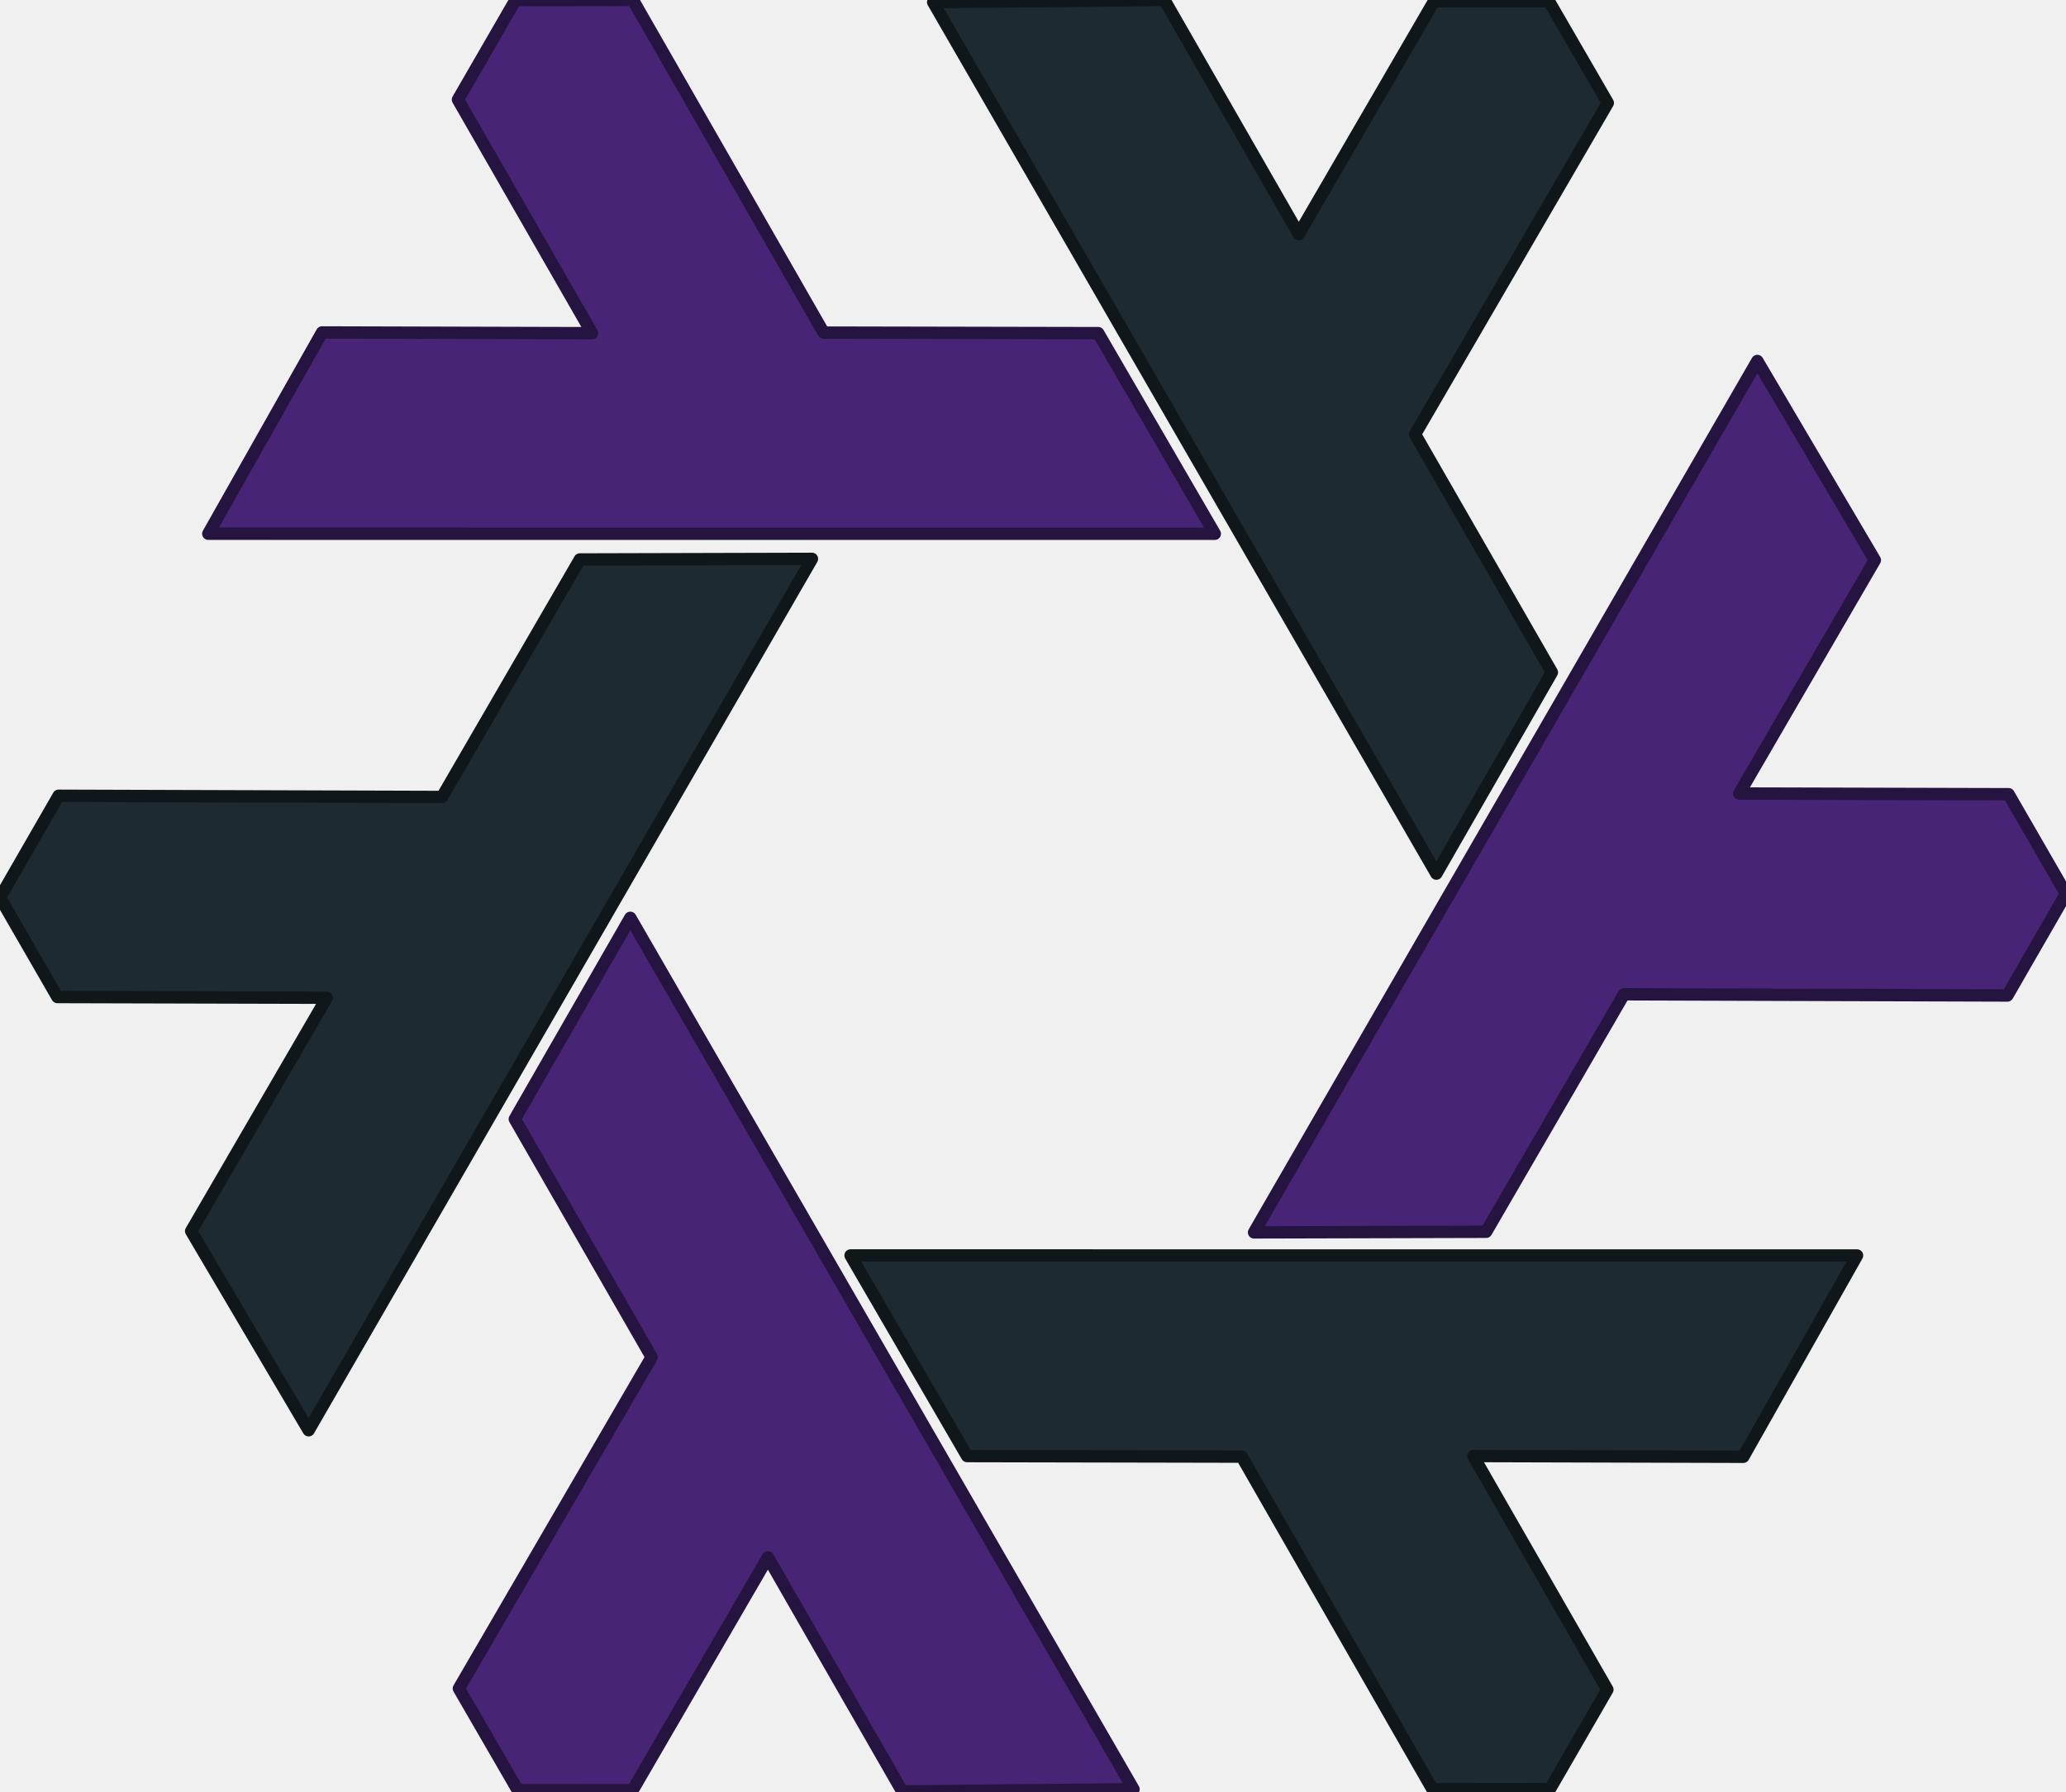
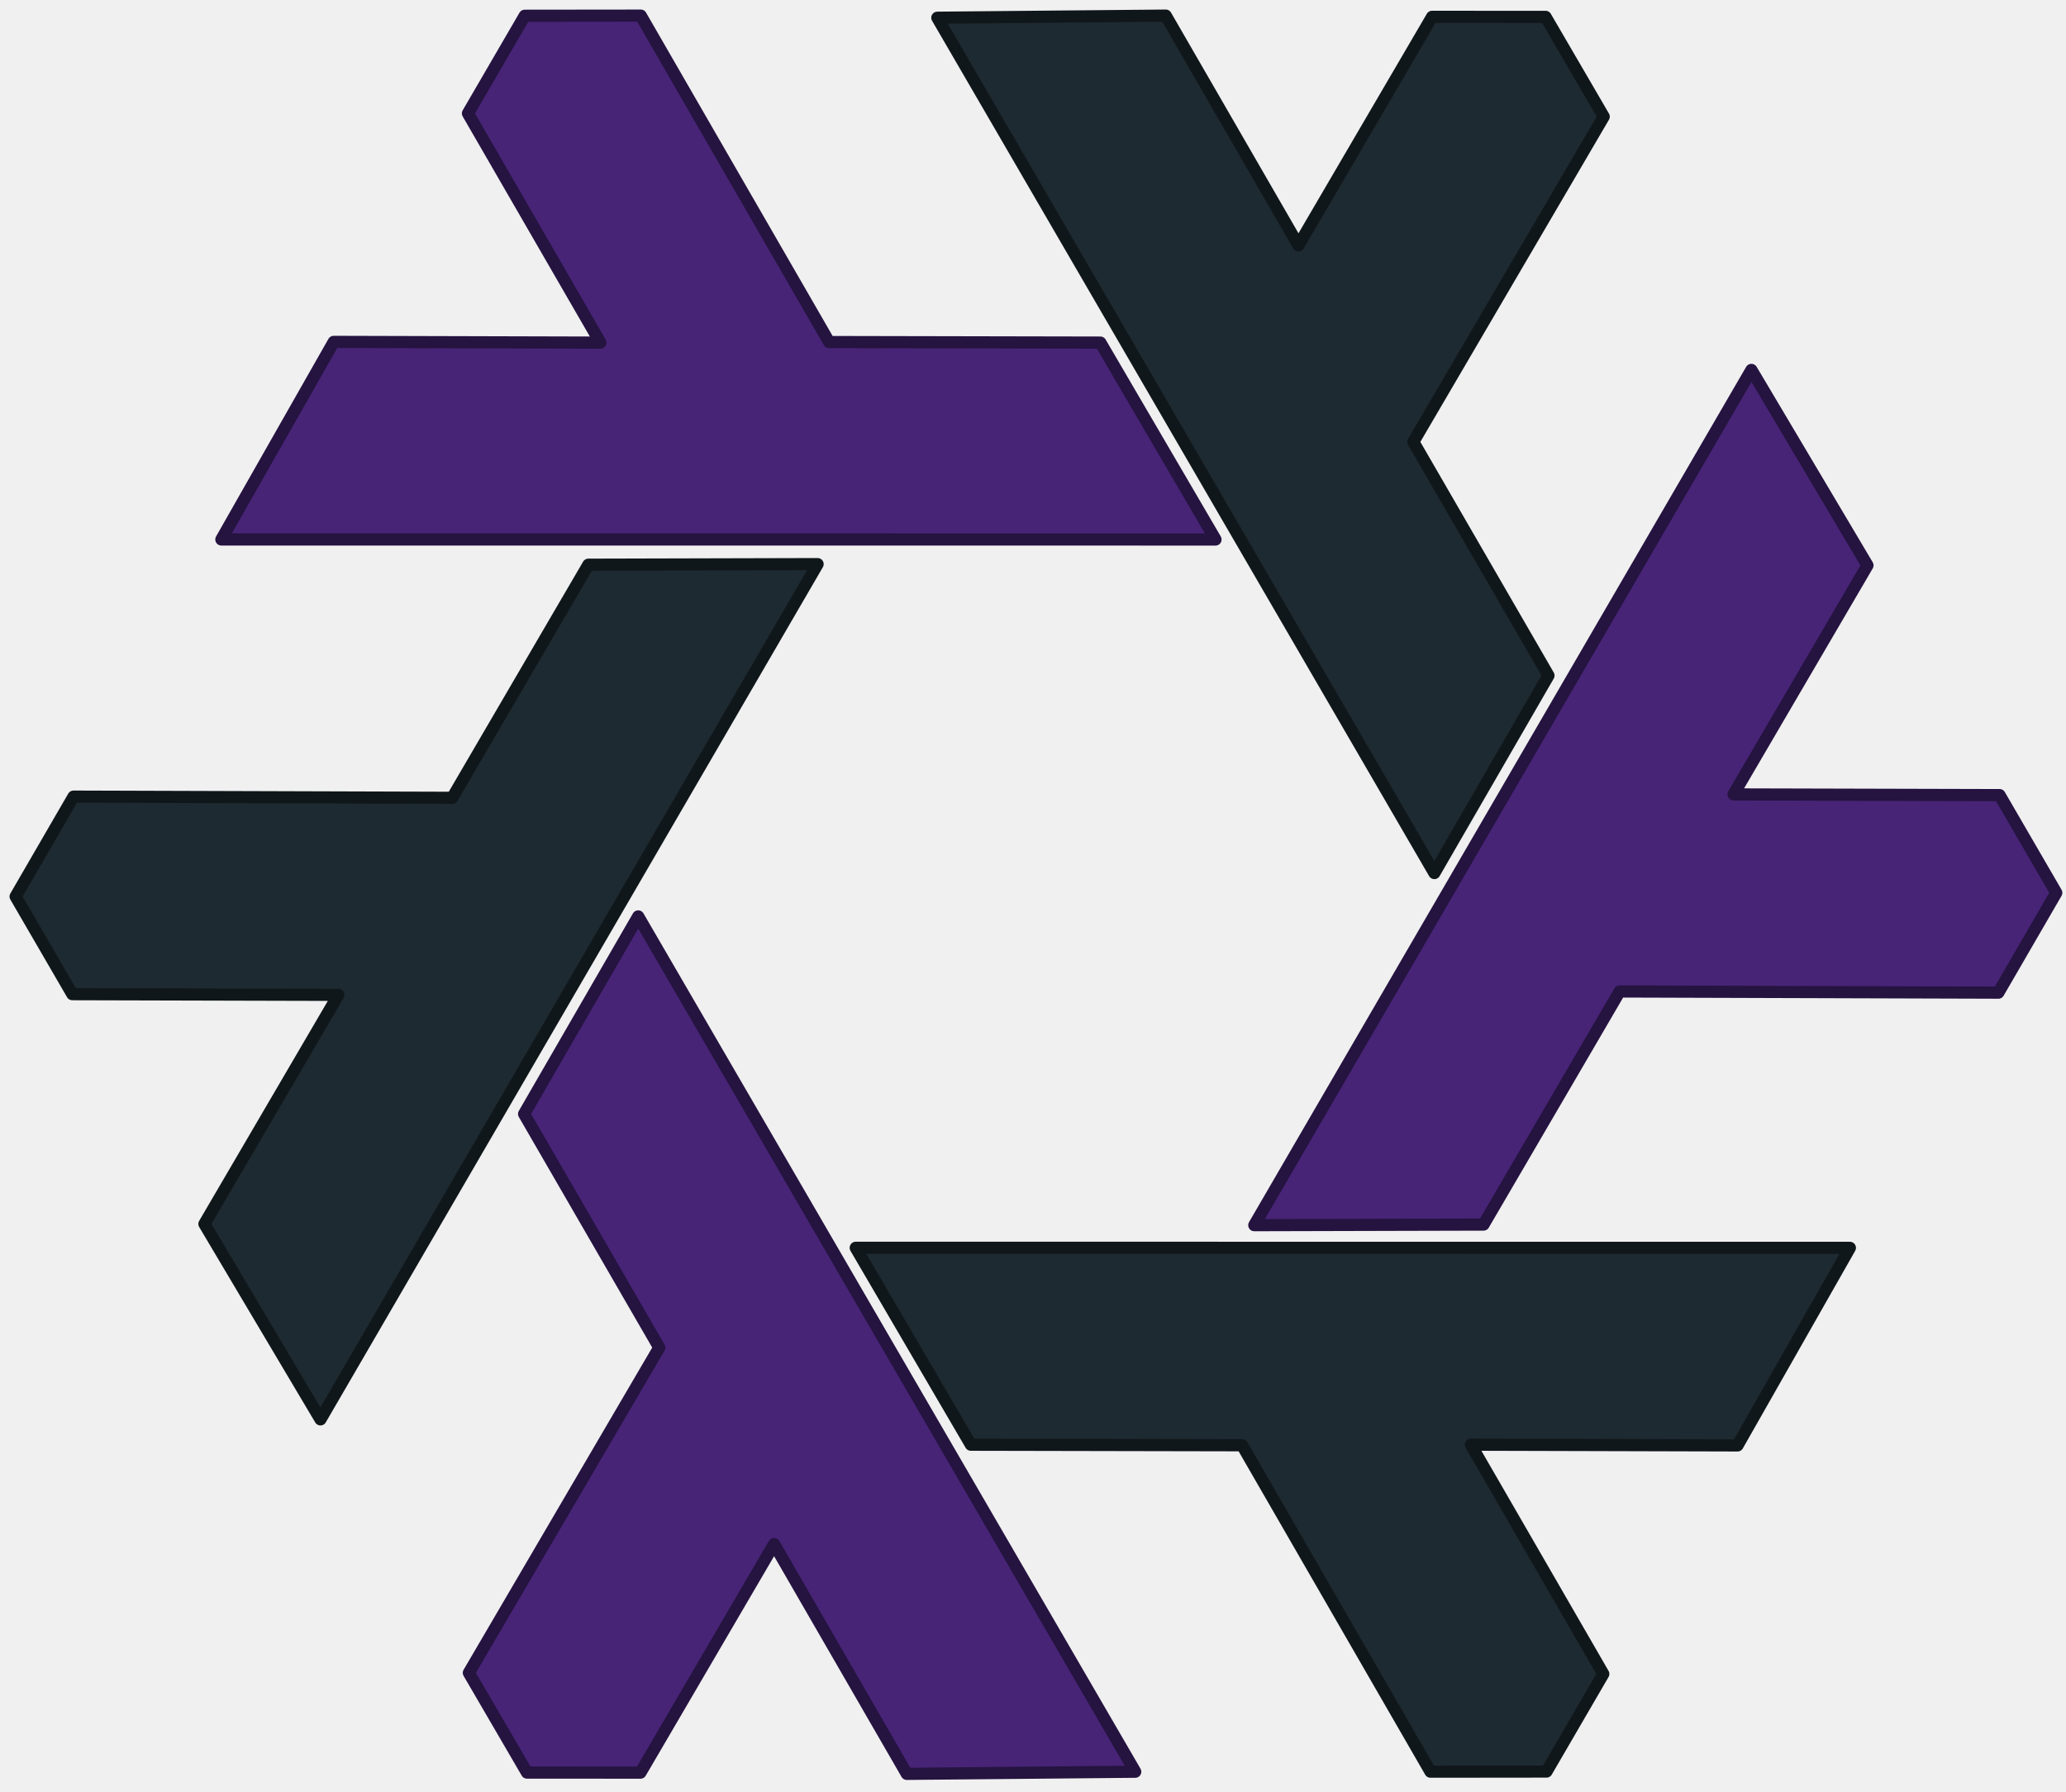
- <svg xmlns="http://www.w3.org/2000/svg" xmlns:xlink="http://www.w3.org/1999/xlink" width="141.592mm" height="122.806mm" viewBox="0 0 501.704 435.14" id="svg2" version="1.1">
-   <defs id="defs4">
-     <linearGradient id="linearGradient5562">
-       <stop style="stop-color:#699ad7;stop-opacity:1" offset="0" id="stop5564" />
-       <stop id="stop5566" offset="0.243" style="stop-color:#7eb1dd;stop-opacity:1" />
-       <stop style="stop-color:#7ebae4;stop-opacity:1" offset="1" id="stop5568" />
-     </linearGradient>
-     <linearGradient id="linearGradient5053">
-       <stop style="stop-color:#415e9a;stop-opacity:1" offset="0" id="stop5055" />
-       <stop id="stop5057" offset="0.232" style="stop-color:#4a6baf;stop-opacity:1" />
-       <stop style="stop-color:#5277c3;stop-opacity:1" offset="1" id="stop5059" />
-     </linearGradient>
-     <linearGradient id="linearGradient5960">
-       <stop id="stop5962" offset="0" style="stop-color:#637ddf;stop-opacity:1" />
-       <stop style="stop-color:#649afa;stop-opacity:1" offset="0.232" id="stop5964" />
-       <stop id="stop5966" offset="1" style="stop-color:#719efa;stop-opacity:1" />
-     </linearGradient>
-     <linearGradient id="linearGradient5867">
-       <stop style="stop-color:#7363df;stop-opacity:1" offset="0" id="stop5869" />
-       <stop id="stop5871" offset="0.232" style="stop-color:#6478fa;stop-opacity:1" />
-       <stop style="stop-color:#719efa;stop-opacity:1" offset="1" id="stop5873" />
-     </linearGradient>
-     <linearGradient y2="515.971" x2="282.261" y1="338.624" x1="213.956" gradientTransform="translate(-197.7517,-337.1451)" gradientUnits="userSpaceOnUse" id="linearGradient5855-8" xlink:href="#linearGradient5867" />
-     <linearGradient y2="247.582" x2="-702.753" y1="102.747" x1="-775.208" gradientTransform="translate(983.3608,601.3889)" gradientUnits="userSpaceOnUse" id="linearGradient4544" xlink:href="#linearGradient5960" />
-     <clipPath id="clipPath4501" clipPathUnits="userSpaceOnUse">
-       <circle r="241.066" cy="686.095" cx="335.14" id="circle4503" style="color:#000000;clip-rule:nonzero;display:inline;overflow:visible;visibility:visible;opacity:1;isolation:auto;mix-blend-mode:normal;color-interpolation:sRGB;color-interpolation-filters:linearRGB;solid-color:#000000;solid-opacity:1;fill:#adadad;fill-opacity:1;fill-rule:evenodd;stroke:none;stroke-width:3;stroke-linecap:butt;stroke-linejoin:round;stroke-miterlimit:4;stroke-dasharray:none;stroke-dashoffset:0;stroke-opacity:1;marker:none;color-rendering:auto;image-rendering:auto;shape-rendering:auto;text-rendering:auto;enable-background:accumulate" />
-     </clipPath>
-     <clipPath id="clipPath5410" clipPathUnits="userSpaceOnUse">
-       <circle r="241.137" cy="340.99" cx="335.981" id="circle5412" style="color:#000000;clip-rule:nonzero;display:inline;overflow:visible;visibility:visible;opacity:1;isolation:auto;mix-blend-mode:normal;color-interpolation:sRGB;color-interpolation-filters:linearRGB;solid-color:#000000;solid-opacity:1;fill:#ffffff;fill-opacity:1;fill-rule:evenodd;stroke:none;stroke-width:3;stroke-linecap:butt;stroke-linejoin:round;stroke-miterlimit:4;stroke-dasharray:none;stroke-dashoffset:0;stroke-opacity:1;marker:none;color-rendering:auto;image-rendering:auto;shape-rendering:auto;text-rendering:auto;enable-background:accumulate" />
-     </clipPath>
-     <linearGradient xlink:href="#linearGradient5053" id="linearGradient5137" gradientUnits="userSpaceOnUse" gradientTransform="translate(864.5506,-2197.497)" x1="-584.199" y1="782.336" x2="-496.297" y2="937.714" />
-     <linearGradient xlink:href="#linearGradient5053" id="linearGradient5147" gradientUnits="userSpaceOnUse" gradientTransform="translate(864.5506,-2197.497)" x1="-584.199" y1="782.336" x2="-496.297" y2="937.714" />
-     <linearGradient xlink:href="#linearGradient5562" id="linearGradient5162" gradientUnits="userSpaceOnUse" gradientTransform="translate(70.50506,-1761.308)" x1="200.597" y1="351.411" x2="290.087" y2="506.188" />
-     <linearGradient xlink:href="#linearGradient5562" id="linearGradient5172" gradientUnits="userSpaceOnUse" gradientTransform="translate(70.50506,-1761.308)" x1="200.597" y1="351.411" x2="290.087" y2="506.188" />
-     <linearGradient xlink:href="#linearGradient5562" id="linearGradient5182" gradientUnits="userSpaceOnUse" gradientTransform="translate(70.50506,-1761.308)" x1="200.597" y1="351.411" x2="290.087" y2="506.188" />
-     <linearGradient y2="506.188" x2="290.087" y1="351.411" x1="200.597" gradientTransform="translate(70.50506,-1761.308)" gradientUnits="userSpaceOnUse" id="linearGradient5201" xlink:href="#linearGradient5562" />
-     <linearGradient y2="937.714" x2="-496.297" y1="782.336" x1="-584.199" gradientTransform="translate(864.5506,-2197.497)" gradientUnits="userSpaceOnUse" id="linearGradient5205" xlink:href="#linearGradient5053" />
-   </defs>
+ <svg xmlns="http://www.w3.org/2000/svg" width="141.592mm" height="122.806mm" viewBox="-2.7755576e-17 0 501.704 435.14" id="svg2" version="1.1">
+   <defs id="defs4" />
  <g id="layer1" style="display:inline" transform="translate(-156.3387,933.1905)">
-     <path style="color:#000000;clip-rule:nonzero;display:inline;overflow:visible;visibility:visible;opacity:1;isolation:auto;mix-blend-mode:normal;color-interpolation:sRGB;color-interpolation-filters:linearRGB;solid-color:#000000;solid-opacity:1;fill:#5277c3;fill-opacity:1;fill-rule:evenodd;stroke:none;stroke-width:3;stroke-linecap:butt;stroke-linejoin:round;stroke-miterlimit:4;stroke-dasharray:none;stroke-dashoffset:0;stroke-opacity:1;color-rendering:auto;image-rendering:auto;shape-rendering:auto;text-rendering:auto;enable-background:accumulate" d="m 309.404,-710.252 122.197,211.675 -56.157,0.527 -32.624,-56.869 -32.856,56.565 -27.902,-0.011 -14.291,-24.69 46.81,-80.49 -33.229,-57.826 z" id="path4861" />
-     <path style="color:#000000;clip-rule:nonzero;display:inline;overflow:visible;visibility:visible;opacity:1;isolation:auto;mix-blend-mode:normal;color-interpolation:sRGB;color-interpolation-filters:linearRGB;solid-color:#000000;solid-opacity:1;fill:#1e2a31;fill-opacity:1;fill-rule:evenodd;stroke:#10171b;stroke-width:3;stroke-linecap:butt;stroke-linejoin:round;stroke-miterlimit:4;stroke-dasharray:none;stroke-dashoffset:0;stroke-opacity:1;color-rendering:auto;image-rendering:auto;shape-rendering:auto;text-rendering:auto;enable-background:accumulate" d="m 353.509,-797.443 -122.218,211.663 -28.535,-48.37 32.938,-56.688 -65.415,-0.172 -13.941,-24.17 14.236,-24.721 93.112,0.294 33.464,-57.69 z" id="use4863" />
-     <path style="color:#000000;clip-rule:nonzero;display:inline;overflow:visible;visibility:visible;opacity:1;isolation:auto;mix-blend-mode:normal;color-interpolation:sRGB;color-interpolation-filters:linearRGB;solid-color:#000000;solid-opacity:1;fill:#1e2a31;fill-opacity:1;fill-rule:evenodd;stroke:#10171b;stroke-width:3;stroke-linecap:butt;stroke-linejoin:round;stroke-miterlimit:4;stroke-dasharray:none;stroke-dashoffset:0;stroke-opacity:1;color-rendering:auto;image-rendering:auto;shape-rendering:auto;text-rendering:auto;enable-background:accumulate" d="m 362.885,-628.243 244.414,0.012 -27.622,48.897 -65.562,-0.182 32.559,56.737 -13.961,24.159 -28.527,0.032 -46.301,-80.784 -66.693,-0.135 z" id="use4865" />
-     <path style="color:#000000;clip-rule:nonzero;display:inline;overflow:visible;visibility:visible;opacity:1;isolation:auto;mix-blend-mode:normal;color-interpolation:sRGB;color-interpolation-filters:linearRGB;solid-color:#000000;solid-opacity:1;fill:#1e2a31;fill-opacity:1;fill-rule:evenodd;stroke:#10171b;stroke-width:3;stroke-linecap:butt;stroke-linejoin:round;stroke-miterlimit:4;stroke-dasharray:none;stroke-dashoffset:0;stroke-opacity:1;color-rendering:auto;image-rendering:auto;shape-rendering:auto;text-rendering:auto;enable-background:accumulate" d="m 505.143,-720.989 -122.197,-211.675 56.157,-0.527 32.624,56.869 32.856,-56.565 27.902,0.011 14.291,24.69 -46.81,80.49 33.229,57.826 z" id="use4867" />
-     <path id="path4873" d="m 309.404,-710.252 122.197,211.675 -56.157,0.527 -32.624,-56.869 -32.856,56.565 -27.902,-0.011 -14.291,-24.69 46.81,-80.49 -33.229,-57.826 z" style="color:#000000;clip-rule:nonzero;display:inline;overflow:visible;visibility:visible;opacity:1;isolation:auto;mix-blend-mode:normal;color-interpolation:sRGB;color-interpolation-filters:linearRGB;solid-color:#000000;solid-opacity:1;fill:#472476;fill-opacity:1;fill-rule:evenodd;stroke:#251340;stroke-width:3;stroke-linecap:butt;stroke-linejoin:round;stroke-miterlimit:4;stroke-dasharray:none;stroke-dashoffset:0;stroke-opacity:1;color-rendering:auto;image-rendering:auto;shape-rendering:auto;text-rendering:auto;enable-background:accumulate" />
-     <path id="use4875" d="m 451.336,-803.533 -244.414,-0.012 27.622,-48.897 65.562,0.182 -32.559,-56.737 13.961,-24.159 28.527,-0.032 46.301,80.784 66.693,0.135 z" style="color:#000000;clip-rule:nonzero;display:inline;overflow:visible;visibility:visible;opacity:1;isolation:auto;mix-blend-mode:normal;color-interpolation:sRGB;color-interpolation-filters:linearRGB;solid-color:#000000;solid-opacity:1;fill:#472476;fill-opacity:1;fill-rule:evenodd;stroke:#251340;stroke-width:3;stroke-linecap:butt;stroke-linejoin:round;stroke-miterlimit:4;stroke-dasharray:none;stroke-dashoffset:0;stroke-opacity:1;color-rendering:auto;image-rendering:auto;shape-rendering:auto;text-rendering:auto;enable-background:accumulate" />
-     <path id="use4877" d="m 460.872,-633.842 122.218,-211.663 28.535,48.37 -32.938,56.688 65.415,0.172 13.941,24.17 -14.236,24.721 -93.112,-0.294 -33.464,57.69 z" style="color:#000000;clip-rule:nonzero;display:inline;overflow:visible;visibility:visible;opacity:1;isolation:auto;mix-blend-mode:normal;color-interpolation:sRGB;color-interpolation-filters:linearRGB;solid-color:#000000;solid-opacity:1;fill:#472476;fill-opacity:1;fill-rule:evenodd;stroke:#251340;stroke-width:3;stroke-linecap:butt;stroke-linejoin:round;stroke-miterlimit:4;stroke-dasharray:none;stroke-dashoffset:0;stroke-opacity:1;color-rendering:auto;image-rendering:auto;shape-rendering:auto;text-rendering:auto;enable-background:accumulate" />
+     <path style="color:#000000;clip-rule:nonzero;display:inline;overflow:visible;visibility:visible;opacity:1;isolation:auto;mix-blend-mode:normal;color-interpolation:sRGB;color-interpolation-filters:linearRGB;solid-color:#000000;solid-opacity:1;fill:#5277c3;fill-opacity:1;fill-rule:evenodd;stroke:none;stroke-width:2.954;stroke-linecap:butt;stroke-linejoin:round;stroke-miterlimit:4;stroke-dasharray:none;stroke-dashoffset:0;stroke-opacity:1;color-rendering:auto;image-rendering:auto;shape-rendering:auto;text-rendering:auto;enable-background:accumulate" d="m 311.318,-710.59 120.698,207.755 -55.468,0.517 -32.224,-55.816 -32.454,55.518 -27.56,-0.011 -14.116,-24.232 46.236,-79 -32.822,-56.755 z" id="path4861" />
+     <path style="color:#000000;clip-rule:nonzero;display:inline;overflow:visible;visibility:visible;opacity:1;isolation:auto;mix-blend-mode:normal;color-interpolation:sRGB;color-interpolation-filters:linearRGB;solid-color:#000000;solid-opacity:1;fill:#1e2a31;fill-opacity:1;fill-rule:evenodd;stroke:#10171b;stroke-width:2.954;stroke-linecap:butt;stroke-linejoin:round;stroke-miterlimit:4;stroke-dasharray:none;stroke-dashoffset:0;stroke-opacity:1;color-rendering:auto;image-rendering:auto;shape-rendering:auto;text-rendering:auto;enable-background:accumulate" d="m 354.883,-796.166 -120.719,207.743 -28.185,-47.474 32.535,-55.638 -64.613,-0.169 -13.77,-23.722 14.062,-24.263 91.97,0.288 33.053,-56.622 z" id="use4863" />
+     <path style="color:#000000;clip-rule:nonzero;display:inline;overflow:visible;visibility:visible;opacity:1;isolation:auto;mix-blend-mode:normal;color-interpolation:sRGB;color-interpolation-filters:linearRGB;solid-color:#000000;solid-opacity:1;fill:#1e2a31;fill-opacity:1;fill-rule:evenodd;stroke:#10171b;stroke-width:2.954;stroke-linecap:butt;stroke-linejoin:round;stroke-miterlimit:4;stroke-dasharray:none;stroke-dashoffset:0;stroke-opacity:1;color-rendering:auto;image-rendering:auto;shape-rendering:auto;text-rendering:auto;enable-background:accumulate" d="m 364.144,-630.1 241.417,0.012 -27.284,47.991 -64.758,-0.178 32.16,55.686 -13.79,23.711 -28.177,0.031 -45.734,-79.288 -65.875,-0.133 z" id="use4865" />
+     <path style="color:#000000;clip-rule:nonzero;display:inline;overflow:visible;visibility:visible;opacity:1;isolation:auto;mix-blend-mode:normal;color-interpolation:sRGB;color-interpolation-filters:linearRGB;solid-color:#000000;solid-opacity:1;fill:#1e2a31;fill-opacity:1;fill-rule:evenodd;stroke:#10171b;stroke-width:2.954;stroke-linecap:butt;stroke-linejoin:round;stroke-miterlimit:4;stroke-dasharray:none;stroke-dashoffset:0;stroke-opacity:1;color-rendering:auto;image-rendering:auto;shape-rendering:auto;text-rendering:auto;enable-background:accumulate" d="m 504.657,-721.128 -120.698,-207.755 55.468,-0.517 32.224,55.816 32.454,-55.518 27.56,0.011 14.116,24.232 -46.236,79 32.822,56.755 z" id="use4867" />
+     <path id="path4873" d="m 311.318,-710.59 120.698,207.755 -55.468,0.517 -32.224,-55.816 -32.454,55.518 -27.56,-0.011 -14.116,-24.232 46.236,-79 -32.822,-56.755 z" style="color:#000000;clip-rule:nonzero;display:inline;overflow:visible;visibility:visible;opacity:1;isolation:auto;mix-blend-mode:normal;color-interpolation:sRGB;color-interpolation-filters:linearRGB;solid-color:#000000;solid-opacity:1;fill:#472476;fill-opacity:1;fill-rule:evenodd;stroke:#251340;stroke-width:2.954;stroke-linecap:butt;stroke-linejoin:round;stroke-miterlimit:4;stroke-dasharray:none;stroke-dashoffset:0;stroke-opacity:1;color-rendering:auto;image-rendering:auto;shape-rendering:auto;text-rendering:auto;enable-background:accumulate" />
+     <path id="use4875" d="m 451.51,-802.143 -241.417,-0.012 27.284,-47.991 64.758,0.178 -32.16,-55.686 13.79,-23.711 28.177,-0.031 45.734,79.288 65.875,0.133 z" style="color:#000000;clip-rule:nonzero;display:inline;overflow:visible;visibility:visible;opacity:1;isolation:auto;mix-blend-mode:normal;color-interpolation:sRGB;color-interpolation-filters:linearRGB;solid-color:#000000;solid-opacity:1;fill:#472476;fill-opacity:1;fill-rule:evenodd;stroke:#251340;stroke-width:2.954;stroke-linecap:butt;stroke-linejoin:round;stroke-miterlimit:4;stroke-dasharray:none;stroke-dashoffset:0;stroke-opacity:1;color-rendering:auto;image-rendering:auto;shape-rendering:auto;text-rendering:auto;enable-background:accumulate" />
+     <path id="use4877" d="m 460.929,-635.595 120.719,-207.743 28.185,47.474 -32.535,55.638 64.613,0.169 13.77,23.722 -14.062,24.263 -91.97,-0.289 -33.053,56.622 z" style="color:#000000;clip-rule:nonzero;display:inline;overflow:visible;visibility:visible;opacity:1;isolation:auto;mix-blend-mode:normal;color-interpolation:sRGB;color-interpolation-filters:linearRGB;solid-color:#000000;solid-opacity:1;fill:#472476;fill-opacity:1;fill-rule:evenodd;stroke:#251340;stroke-width:2.954;stroke-linecap:butt;stroke-linejoin:round;stroke-miterlimit:4;stroke-dasharray:none;stroke-dashoffset:0;stroke-opacity:1;color-rendering:auto;image-rendering:auto;shape-rendering:auto;text-rendering:auto;enable-background:accumulate" />
  </g>
</svg>
